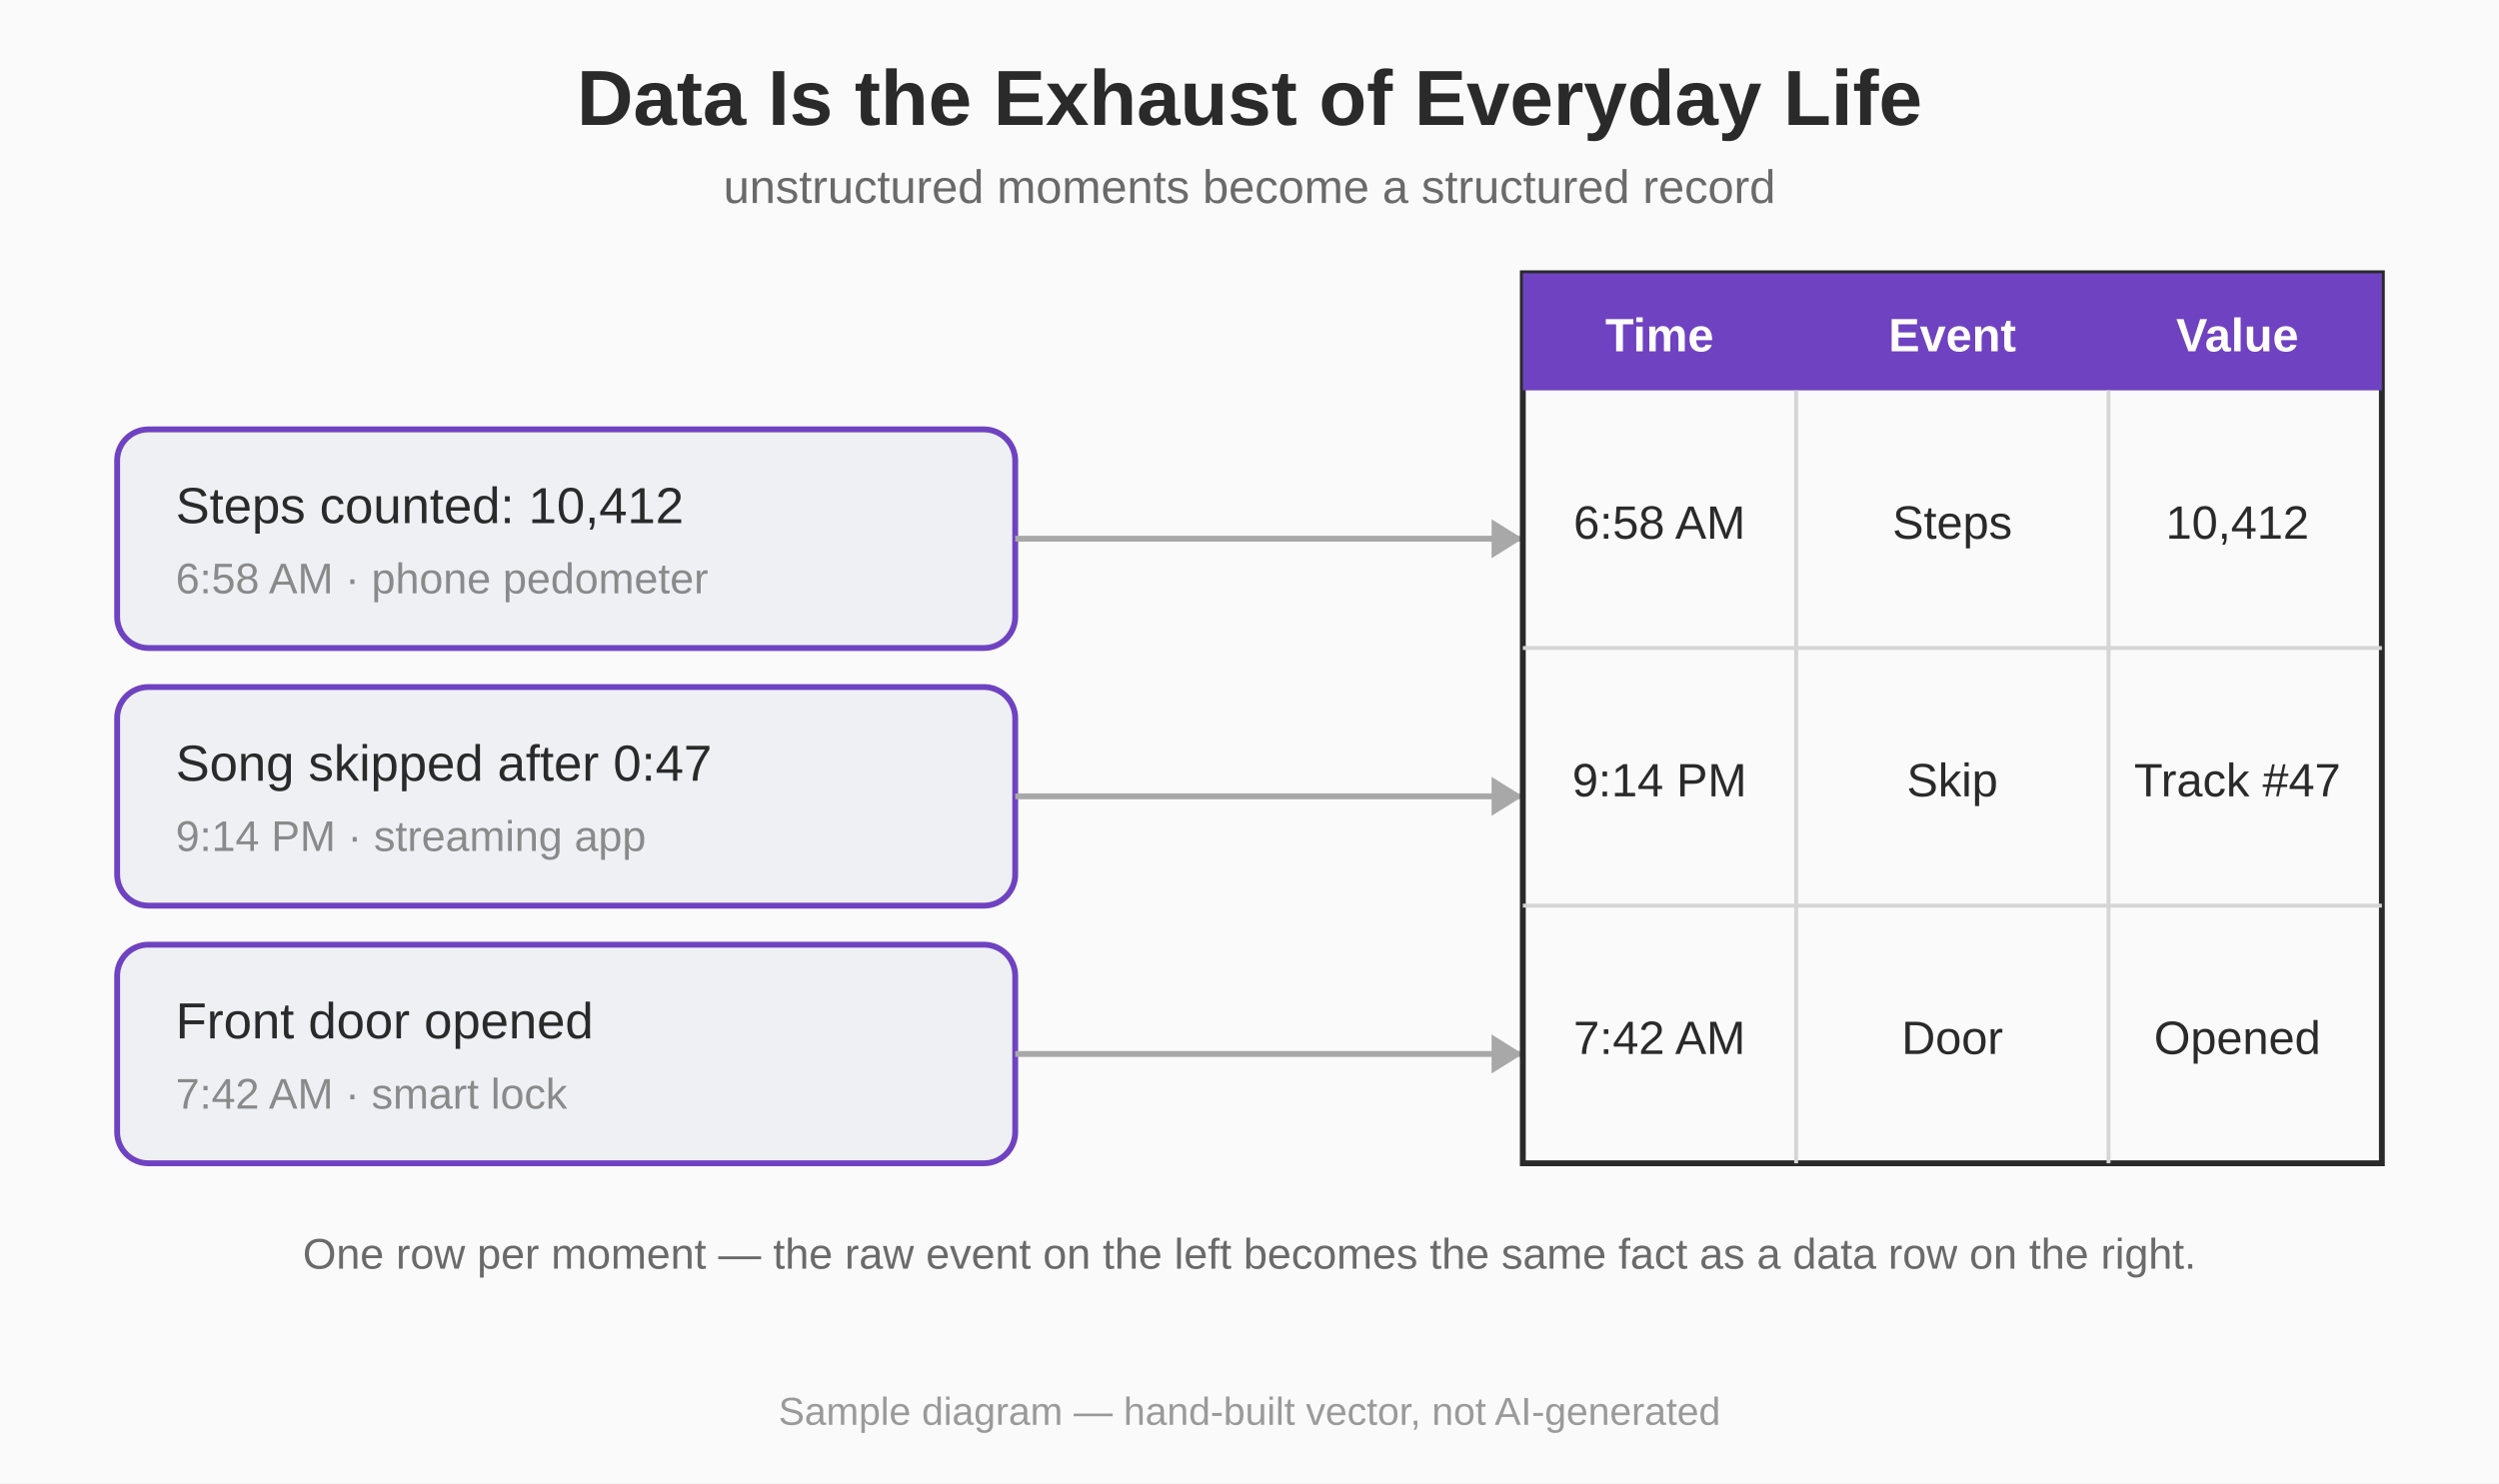
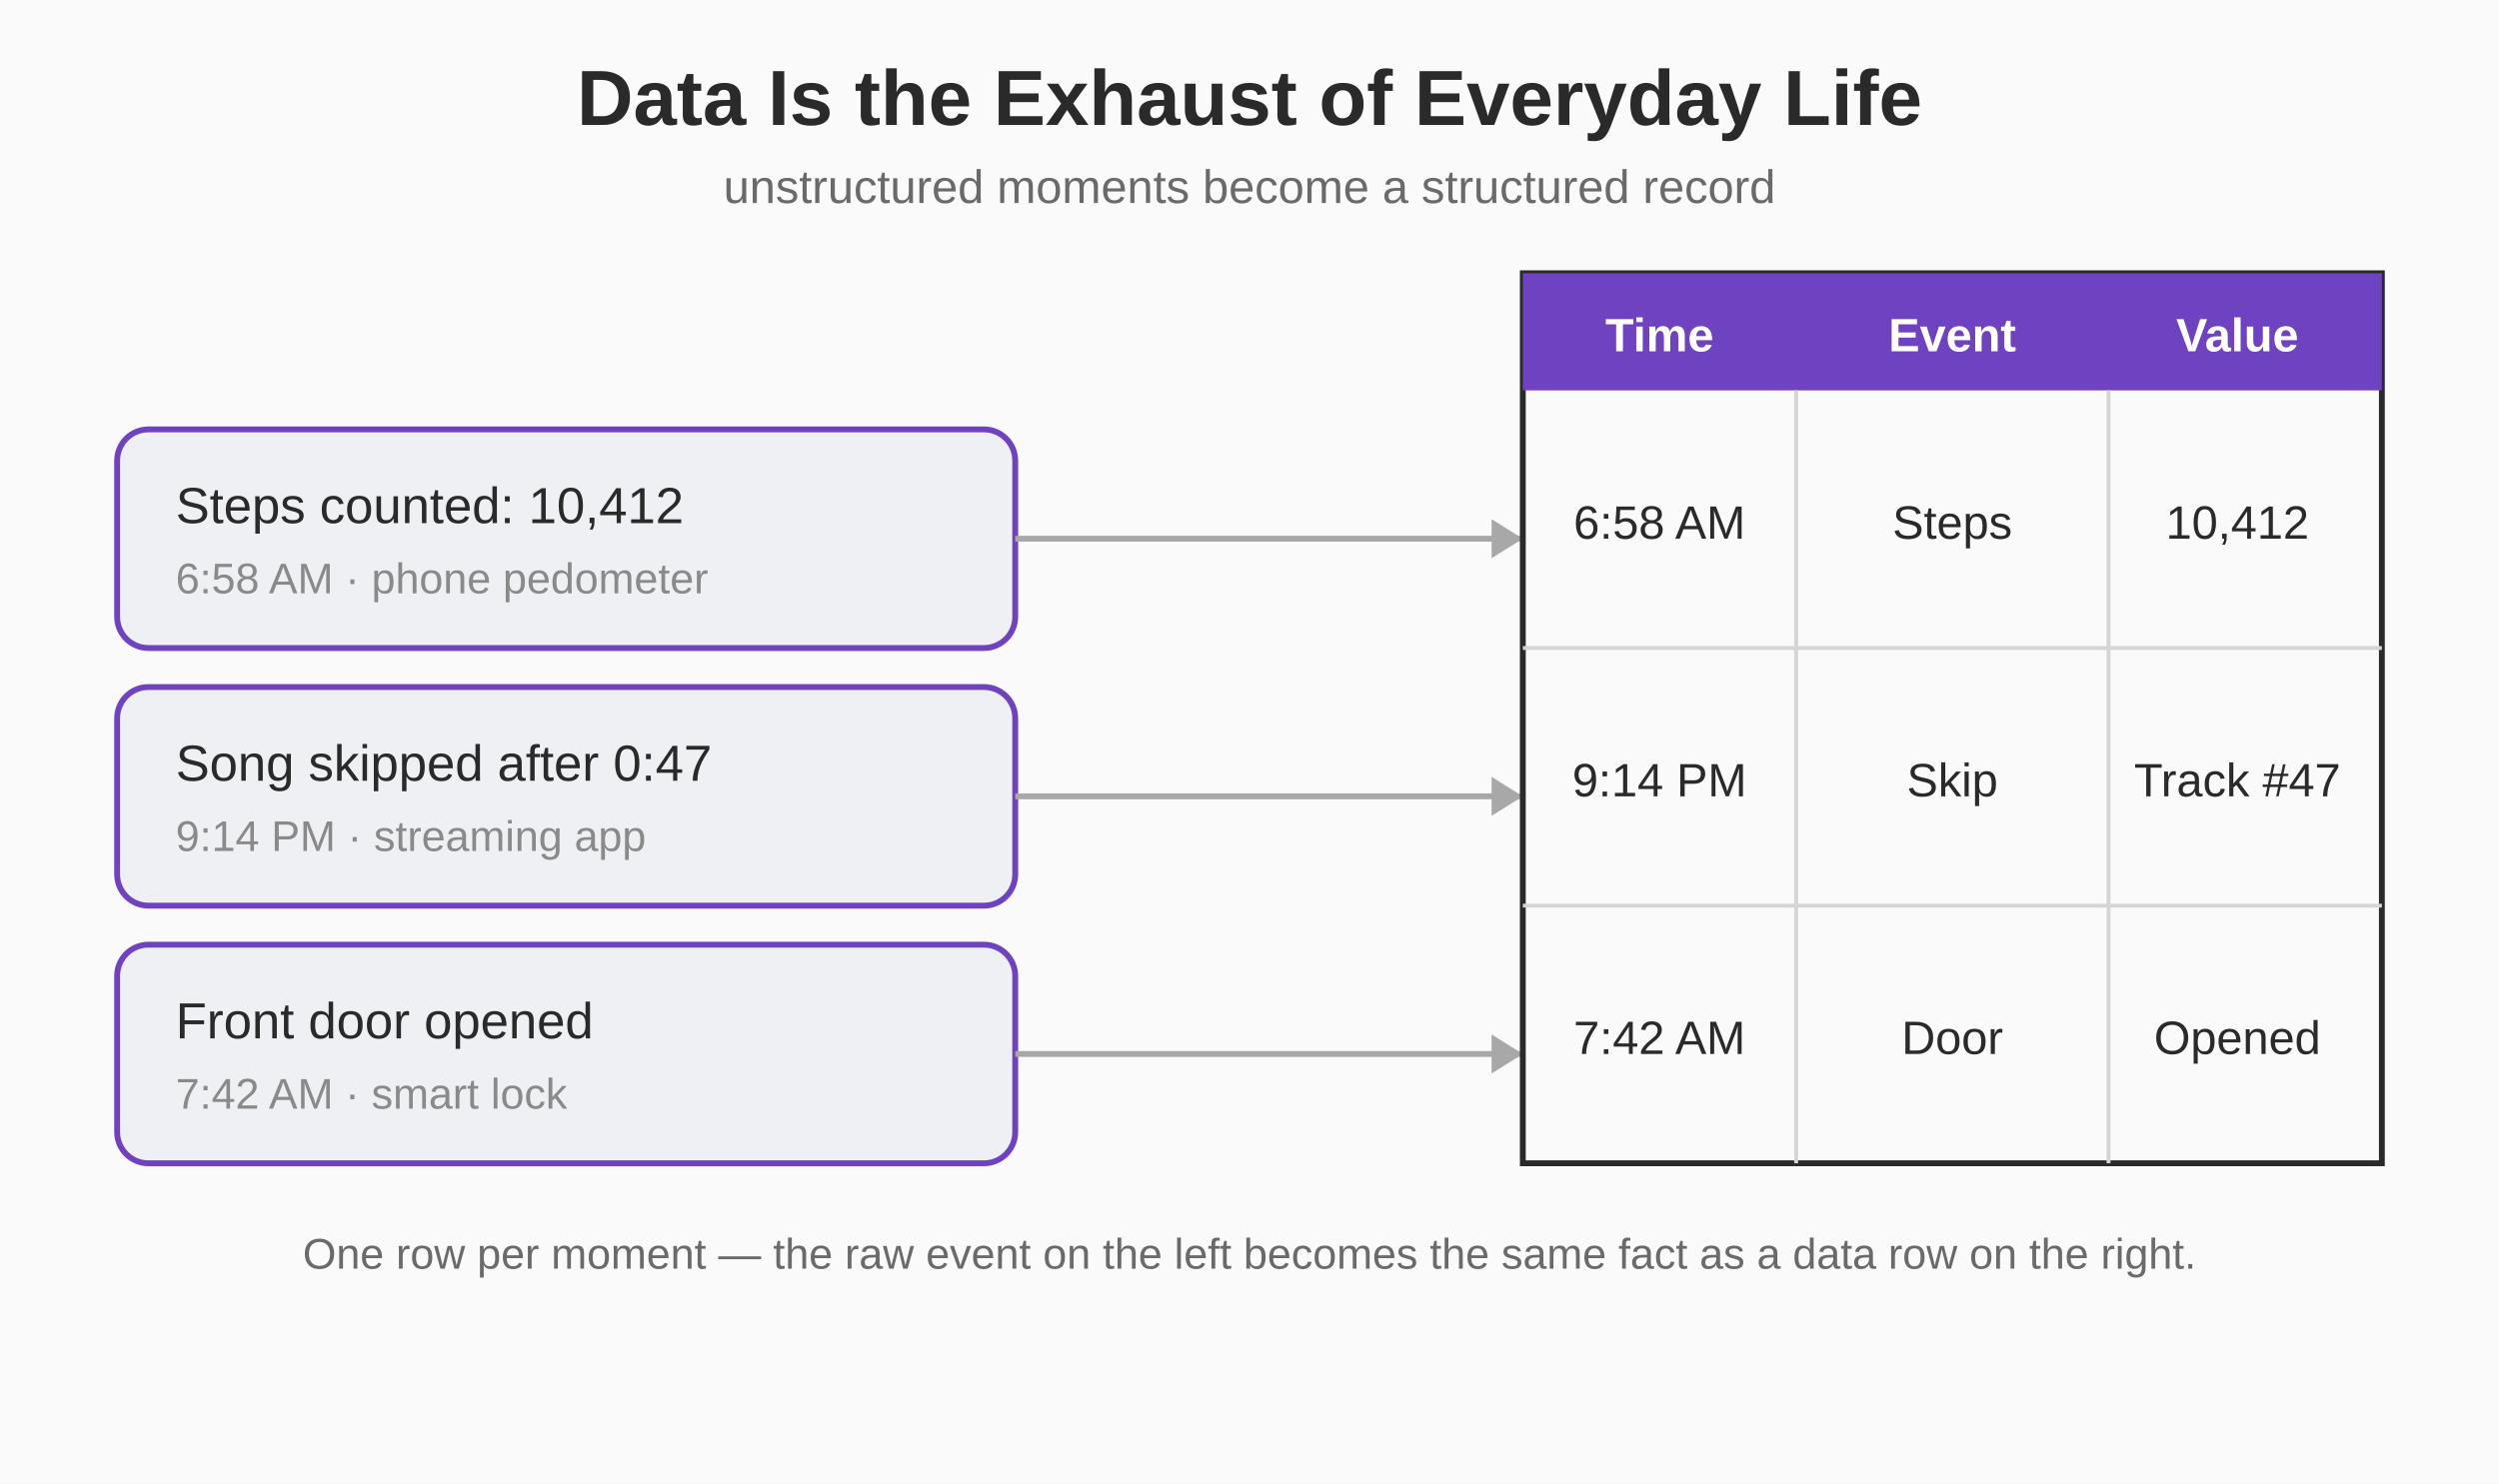
<svg xmlns="http://www.w3.org/2000/svg" viewBox="0 0 640 380" font-family="'Helvetica Neue', Arial, sans-serif">
  <rect x="0" y="0" width="640" height="380" fill="#fafafa" />
  <text x="320" y="32" text-anchor="middle" font-size="20" font-weight="600" fill="#2a2a2a">Data Is the Exhaust of Everyday Life</text>
  <text x="320" y="52" text-anchor="middle" font-size="12" fill="#6a6a6a">unstructured moments become a structured record</text>
  <g>
    <rect x="30" y="110" width="230" height="56" rx="8" fill="#eef0f4" stroke="#6f42c1" stroke-width="1.5" />
    <text x="45" y="134" font-size="13" fill="#2a2a2a">Steps counted: 10,412</text>
    <text x="45" y="152" font-size="11" fill="#8a8a8a">6:58 AM · phone pedometer</text>
    <rect x="30" y="176" width="230" height="56" rx="8" fill="#eef0f4" stroke="#6f42c1" stroke-width="1.5" />
    <text x="45" y="200" font-size="13" fill="#2a2a2a">Song skipped after 0:47</text>
    <text x="45" y="218" font-size="11" fill="#8a8a8a">9:14 PM · streaming app</text>
    <rect x="30" y="242" width="230" height="56" rx="8" fill="#eef0f4" stroke="#6f42c1" stroke-width="1.5" />
    <text x="45" y="266" font-size="13" fill="#2a2a2a">Front door opened</text>
    <text x="45" y="284" font-size="11" fill="#8a8a8a">7:42 AM · smart lock</text>
  </g>
  <g stroke="#a8a8a8" stroke-width="1.5" fill="none">
    <path d="M 260 138 L 390 138" />
    <path d="M 260 204 L 390 204" />
    <path d="M 260 270 L 390 270" />
  </g>
  <g fill="#a8a8a8">
    <polygon points="390,138 382,133 382,143" />
    <polygon points="390,204 382,199 382,209" />
    <polygon points="390,270 382,265 382,275" />
  </g>
  <g>
    <rect x="390" y="70" width="220" height="228" fill="none" stroke="#2a2a2a" stroke-width="1.5" />
    <rect x="390" y="70" width="220" height="30" fill="#6f42c1" />
    <text x="425" y="90" text-anchor="middle" font-size="12" font-weight="600" fill="#ffffff">Time</text>
    <text x="500" y="90" text-anchor="middle" font-size="12" font-weight="600" fill="#ffffff">Event</text>
    <text x="573" y="90" text-anchor="middle" font-size="12" font-weight="600" fill="#ffffff">Value</text>
    <line x1="390" y1="166" x2="610" y2="166" stroke="#d5d5d5" />
    <line x1="390" y1="232" x2="610" y2="232" stroke="#d5d5d5" />
    <line x1="460" y1="100" x2="460" y2="298" stroke="#d5d5d5" />
    <line x1="540" y1="100" x2="540" y2="298" stroke="#d5d5d5" />
    <text x="425" y="138" text-anchor="middle" font-size="12" fill="#2a2a2a">6:58 AM</text>
    <text x="500" y="138" text-anchor="middle" font-size="12" fill="#2a2a2a">Steps</text>
    <text x="573" y="138" text-anchor="middle" font-size="12" fill="#2a2a2a">10,412</text>
    <text x="425" y="204" text-anchor="middle" font-size="12" fill="#2a2a2a">9:14 PM</text>
    <text x="500" y="204" text-anchor="middle" font-size="12" fill="#2a2a2a">Skip</text>
    <text x="573" y="204" text-anchor="middle" font-size="12" fill="#2a2a2a">Track #47</text>
    <text x="425" y="270" text-anchor="middle" font-size="12" fill="#2a2a2a">7:42 AM</text>
    <text x="500" y="270" text-anchor="middle" font-size="12" fill="#2a2a2a">Door</text>
    <text x="573" y="270" text-anchor="middle" font-size="12" fill="#2a2a2a">Opened</text>
  </g>
  <text x="320" y="325" text-anchor="middle" font-size="11" fill="#6a6a6a">One row per moment — the raw event on the left becomes the same fact as a data row on the right.</text>
-   <text x="320" y="365" text-anchor="middle" font-size="10" fill="#9a9a9a">Sample diagram — hand-built vector, not AI-generated</text>
</svg>
